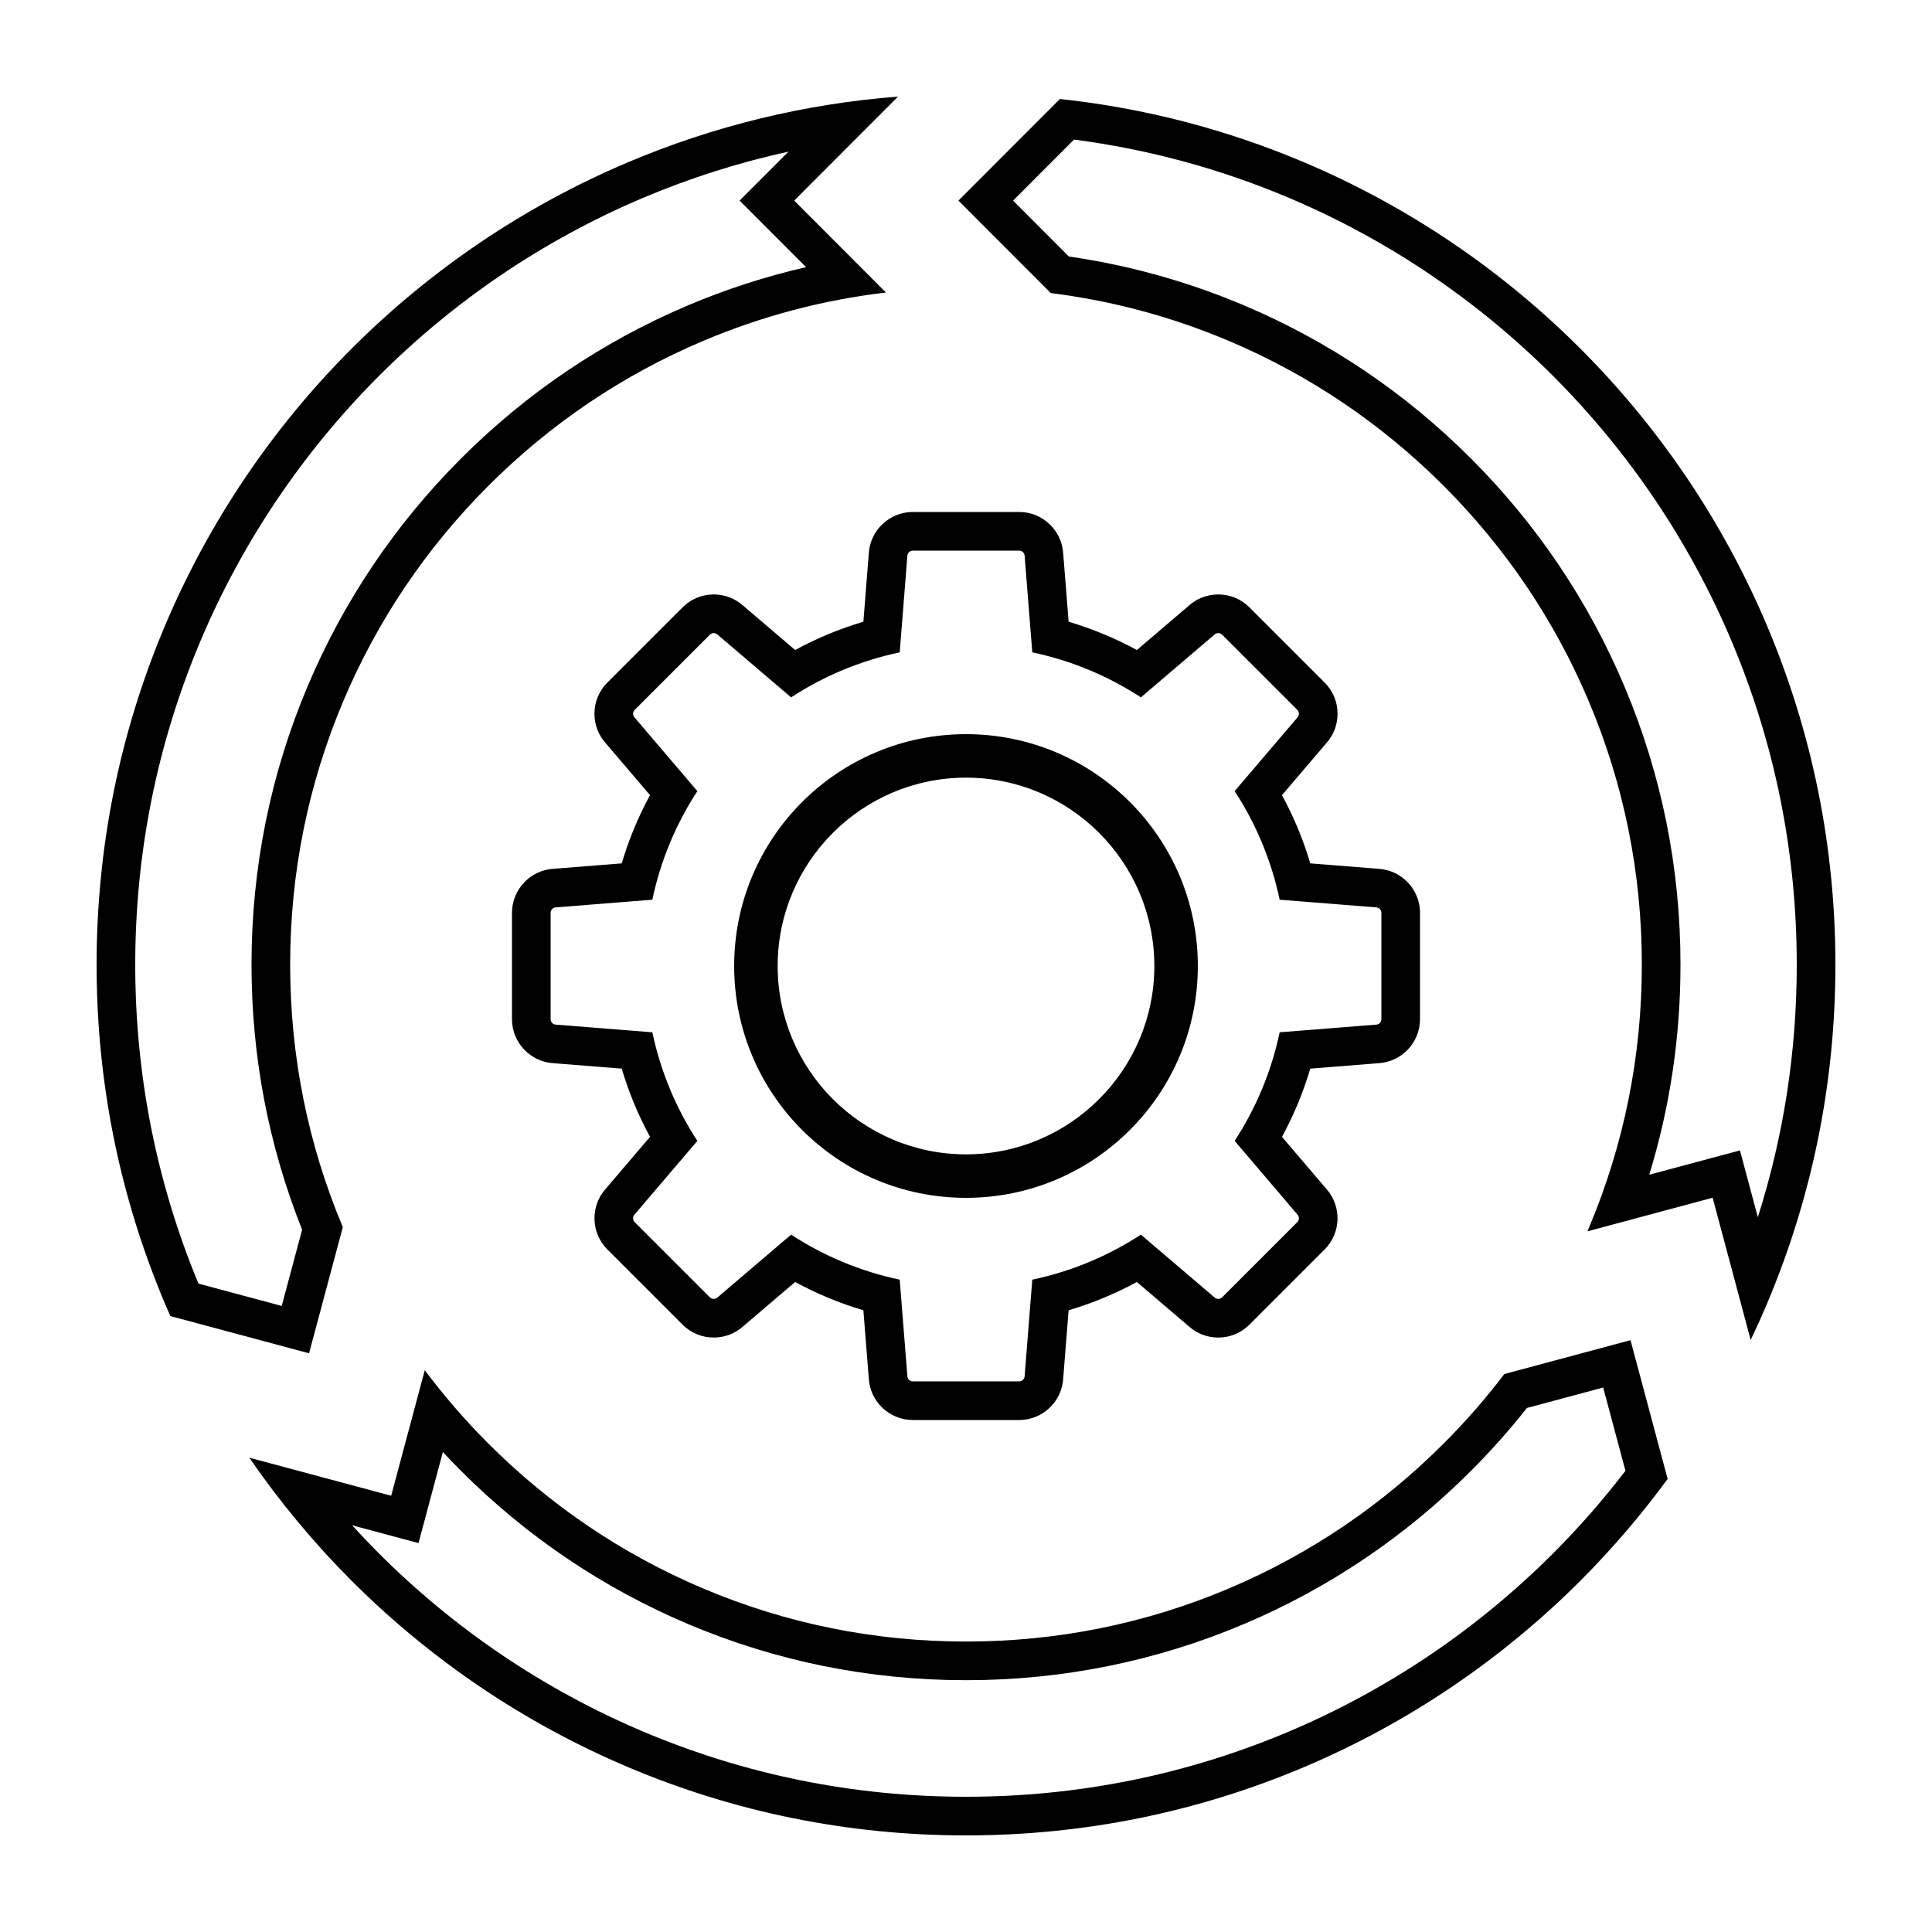
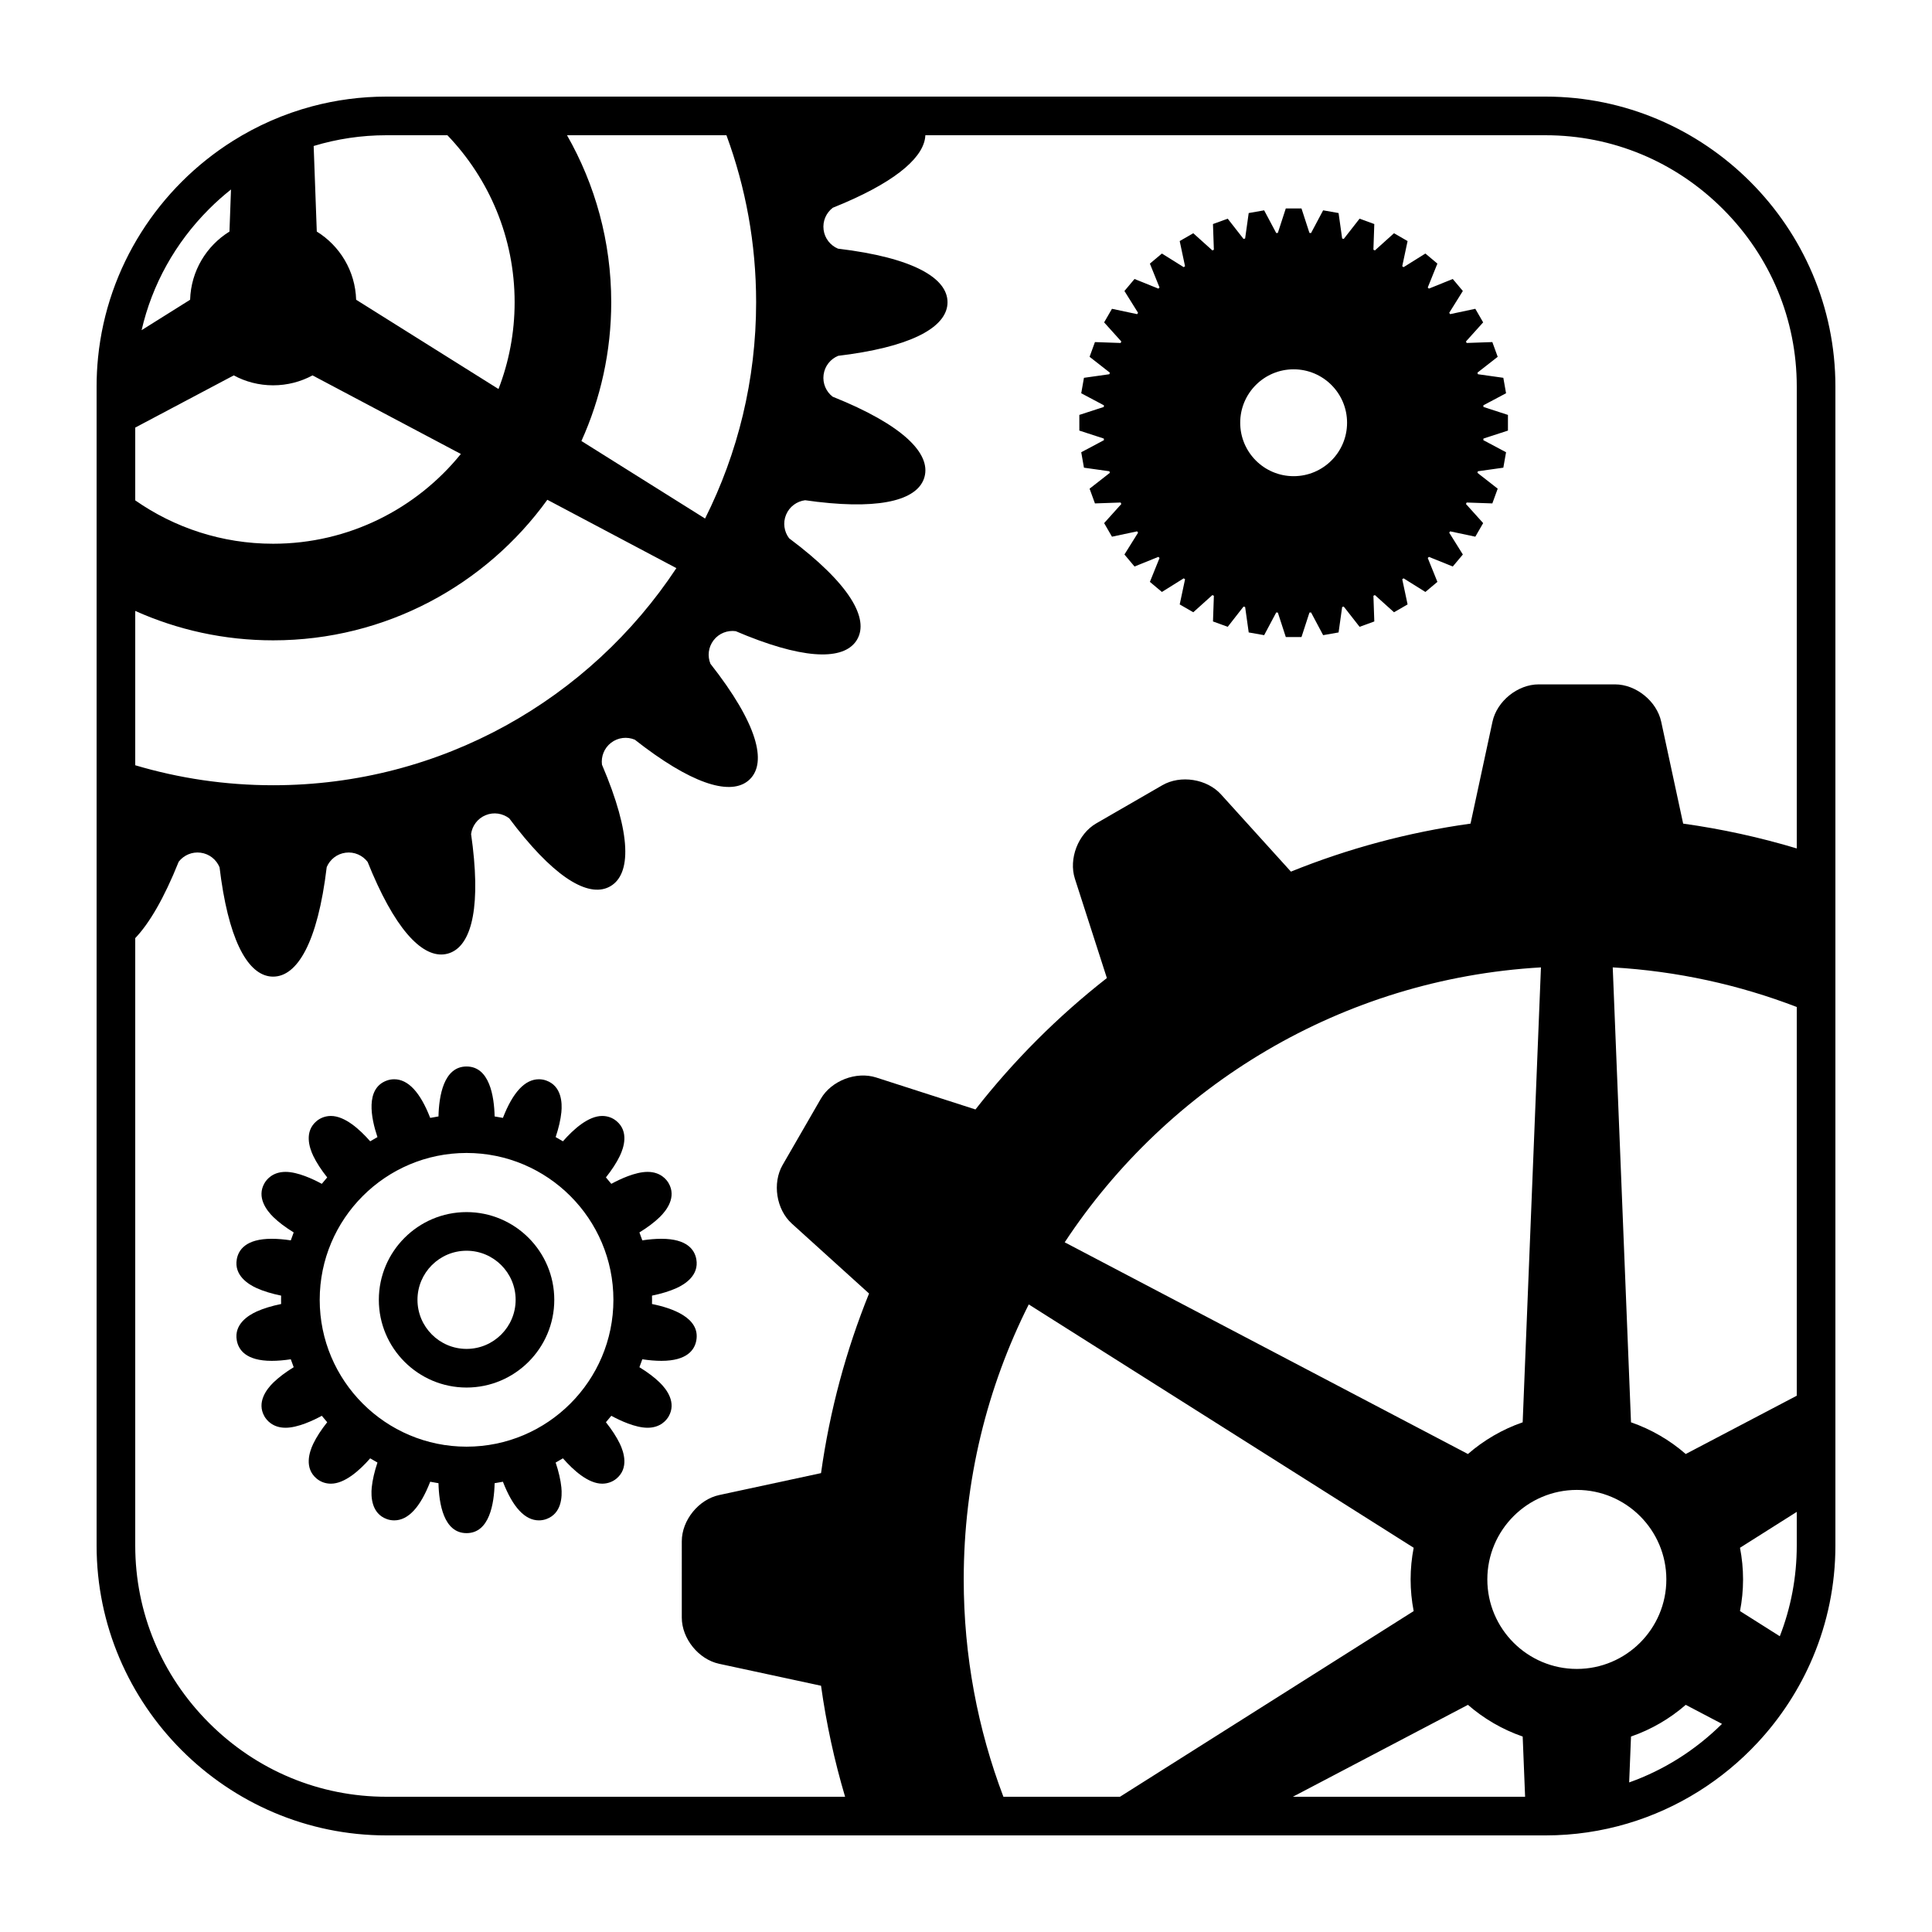
<svg xmlns="http://www.w3.org/2000/svg" version="1.1" x="0px" y="0px" width="1000px" height="1000px" viewBox="0 0 1000 1000" style="enable-background:new 0 0 1000 1000;" xml:space="preserve">
  <g id="Systemd">
    <g>
-       <g>
-         <path d="M909.852,630.016l-4.078-15.243l-5.173-19.335l-19.331,5.188l-27.623,7.412c10.741-35.026,16.168-71.451,16.168-108.714     c0-50.007-9.772-98.5-29.045-144.134c-18.623-44.098-45.291-83.706-79.26-117.726c-33.973-34.023-73.525-60.732-117.561-79.386     c-29.071-12.314-59.549-20.815-90.702-25.305l-28.897-28.941l31.543-31.592c38.324,4.973,75.781,15.137,111.482,30.26     c25.484,10.795,50.062,24.155,73.052,39.709c22.763,15.401,44.167,33.088,63.618,52.568     c19.453,19.482,37.113,40.921,52.492,63.718c15.534,23.028,28.876,47.646,39.654,73.17C918.625,384.785,930,441.193,930,499.323     C930,544.152,923.236,587.953,909.852,630.016 M906.151,693.566c2.967-6.209,5.794-12.479,8.465-18.804     C938.095,619.169,950,560.143,950,499.323s-11.905-119.845-35.384-175.439c-11.282-26.715-25.245-52.478-41.499-76.573     c-16.091-23.854-34.568-46.282-54.919-66.664c-20.351-20.381-42.746-38.887-66.563-55.002     c-24.06-16.277-49.784-30.261-76.459-41.561C634.603,66.896,592.196,55.91,548.6,51.238l-52.514,52.594l47.789,47.86     c31.763,3.962,62.658,12.257,92.273,24.802c41.649,17.643,79.065,42.91,111.208,75.102     c32.143,32.189,57.372,69.662,74.988,111.375c18.228,43.158,27.47,89.035,27.47,136.353c0,47.318-9.242,93.193-27.47,136.354     c-0.234,0.556-0.476,1.106-0.713,1.66l64.821-17.396L906.151,693.566L906.151,693.566z M821.632,637.337h-0.005H821.632z" />
-         <path d="M500,930c-58.034,0-114.348-11.39-167.375-33.854c-25.482-10.793-50.061-24.153-73.052-39.709     c-22.766-15.404-44.171-33.091-63.618-52.568c-4.679-4.686-9.256-9.488-13.725-14.396l15.057,4.04l19.331,5.188l5.173-19.336     l7.437-27.795c3.032,3.261,6.121,6.467,9.264,9.613c33.972,34.023,73.525,60.732,117.559,79.385     c45.576,19.307,94.008,29.096,143.95,29.096c49.943,0,98.375-9.789,143.949-29.096c44.035-18.652,83.588-45.361,117.561-79.385     c10.213-10.23,19.887-21.11,28.821-32.414l39.47-10.592l11.53,43.097c-11.496,15.001-24.01,29.298-37.286,42.595     c-19.449,19.479-40.854,37.166-63.617,52.568c-22.99,15.555-47.568,28.914-73.053,39.709C614.348,918.61,558.035,930,500,930      M500,950c60.728,0,119.665-11.922,175.176-35.438c26.675-11.299,52.399-25.282,76.459-41.561     c23.817-16.115,46.213-34.62,66.563-55.001c16.275-16.301,31.348-33.913,44.964-52.513l-19.214-71.814l-65.299,17.523     c-9.559,12.572-19.997,24.541-31.293,35.854c-32.143,32.19-69.559,57.458-111.208,75.101     c-43.095,18.256-88.901,27.512-136.148,27.512s-93.054-9.256-136.148-27.512c-41.649-17.643-79.065-42.91-111.208-75.101     c-11.888-11.905-22.827-24.536-32.788-37.833l-17.385,64.978l-73.433-19.707c15.579,22.677,33.313,44.031,52.764,63.512     c20.351,20.381,42.747,38.886,66.563,55.001c24.06,16.278,49.783,30.262,76.459,41.561C380.335,938.078,439.272,950,500,950     L500,950z" />
-         <path d="M145.817,675.96l-43.091-11.563C81.011,612.037,70,556.513,70,499.323c0-58.132,11.375-114.541,33.808-167.658     c10.779-25.523,24.121-50.142,39.655-73.17c15.378-22.797,33.039-44.234,52.491-63.717c19.45-19.479,40.854-37.166,63.618-52.568     c22.992-15.556,47.57-28.916,73.053-39.71c24.459-10.361,49.701-18.384,75.493-24.012l-11.195,11.213l-14.109,14.131     l14.109,14.131l20.289,20.32c-20.891,4.786-41.354,11.404-61.161,19.795c-44.035,18.653-83.588,45.362-117.56,79.386     c-33.97,34.021-60.638,73.629-79.262,117.726c-19.272,45.635-29.044,94.129-29.044,144.134c0,47.462,8.809,93.575,26.19,137.173     L145.817,675.96 M159.965,700.464l17.474-65.309c-18.082-43.008-27.253-88.704-27.253-135.832     c0-47.317,9.242-93.194,27.469-136.353c17.617-41.713,42.848-79.186,74.989-111.375c32.143-32.191,69.559-57.459,111.208-75.102     c30.375-12.867,62.099-21.257,94.723-25.092l-47.498-47.57L464.826,50c-48.32,3.722-95.274,15.137-140.002,34.084     c-26.676,11.3-52.399,25.283-76.459,41.561c-23.816,16.115-46.213,34.621-66.563,55.002     c-20.351,20.382-38.828,42.811-54.919,66.664c-16.254,24.096-30.217,49.858-41.499,76.573C61.904,379.479,50,438.504,50,499.323     s11.904,119.846,35.384,175.439c0.909,2.151,1.841,4.295,2.784,6.435L159.965,700.464L159.965,700.464z" />
-       </g>
-       <path d="M527.512,285c1.572,0,2.847,1.274,2.847,2.847l3.952,49.804c20.364,4.283,39.352,12.299,56.215,23.299l38.022-32.432    c0.557-0.556,1.285-0.834,2.014-0.834s1.457,0.278,2.013,0.834l38.907,38.91c1.111,1.109,1.111,2.912,0,4.023l-32.431,38.023    c11.001,16.863,19.017,35.852,23.298,56.214l49.806,3.954c1.571,0,2.846,1.273,2.846,2.846v55.023    c0,1.572-1.274,2.848-2.846,2.848l-49.806,3.953c-4.281,20.361-12.297,39.349-23.298,56.214l32.431,38.021    c1.111,1.113,1.111,2.913,0,4.026l-38.907,38.908c-0.556,0.555-1.284,0.833-2.013,0.833s-1.457-0.278-2.014-0.833l-38.022-32.432    c-16.863,11.001-35.851,19.015-56.215,23.298l-3.952,49.805c0,1.571-1.274,2.847-2.847,2.847h-55.023    c-1.572,0-2.848-1.275-2.848-2.847l-3.952-49.805c-20.362-4.283-39.351-12.297-56.214-23.298l-38.023,32.432    c-0.555,0.555-1.283,0.833-2.012,0.833s-1.457-0.278-2.014-0.833l-38.908-38.908c-1.111-1.113-1.111-2.913,0-4.026l32.432-38.021    c-11-16.865-19.016-35.853-23.298-56.214l-49.806-3.953c-1.571,0-2.846-1.275-2.846-2.848v-55.023    c0-1.572,1.274-2.846,2.846-2.846l49.806-3.954c4.282-20.362,12.298-39.351,23.298-56.214l-32.432-38.023    c-1.111-1.111-1.111-2.914,0-4.023l38.908-38.91c0.557-0.556,1.285-0.834,2.014-0.834s1.457,0.278,2.012,0.834l38.023,32.432    c16.863-11,35.852-19.016,56.214-23.299l3.952-49.804c0-1.572,1.275-2.847,2.848-2.847H527.512 M500,620    c66.274,0,120-53.726,120-120c0-66.273-53.726-120-120-120c-66.273,0-120,53.727-120,120C380,566.274,433.727,620,500,620     M527.512,265h-55.023c-12.211,0-22.215,9.627-22.818,21.689l-2.786,35.108c-12.257,3.642-24.067,8.538-35.324,14.644    l-26.796-22.857c-4.207-3.812-9.605-5.9-15.324-5.9c-6.104,0-11.84,2.377-16.155,6.691l-38.909,38.91    c-4.311,4.307-6.691,10.047-6.691,16.154c0,5.72,2.088,11.119,5.904,15.326l22.854,26.794    c-6.105,11.257-11.002,23.067-14.644,35.324l-35.109,2.787C274.627,450.275,265,460.279,265,472.488v55.023    c0,12.21,9.627,22.214,21.688,22.818l35.11,2.787c3.642,12.257,8.537,24.066,14.643,35.323l-22.866,26.808    c-8.092,8.951-7.827,22.828,0.791,31.459l38.918,38.918c4.321,4.316,10.056,6.69,16.155,6.69c5.718,0,11.115-2.087,15.322-5.899    l26.798-22.856c11.255,6.104,23.065,10.999,35.324,14.642l2.786,35.109C450.273,725.373,460.277,735,472.488,735h55.023    c12.21,0,22.214-9.628,22.817-21.69l2.786-35.108c12.26-3.643,24.068-8.537,35.325-14.642l26.8,22.859    c4.207,3.811,9.604,5.896,15.321,5.896c6.1,0,11.834-2.374,16.148-6.685l38.914-38.915c8.626-8.641,8.89-22.518,0.8-31.468    l-22.864-26.807c6.105-11.259,11-23.066,14.643-35.324l35.109-2.787C725.373,549.726,735,539.722,735,527.512v-55.023    c0-12.209-9.627-22.213-21.688-22.817l-35.11-2.787c-3.642-12.257-8.538-24.067-14.643-35.324l22.854-26.796    c3.813-4.207,5.901-9.605,5.901-15.324c0-6.106-2.379-11.846-6.698-16.16l-38.9-38.903c-4.314-4.315-10.052-6.692-16.155-6.692    c-5.719,0-11.117,2.088-15.325,5.901l-26.796,22.856c-11.257-6.105-23.067-11.002-35.325-14.644l-2.786-35.107    C549.726,274.628,539.722,265,527.512,265L527.512,265z M500,597.49c-53.756,0-97.488-43.733-97.488-97.49    c0-53.758,43.732-97.491,97.488-97.491c53.755,0,97.488,43.733,97.488,97.491C597.488,553.757,553.755,597.49,500,597.49    L500,597.49z" />
+       <path d="M767.766,209.8l11.764-6.259l-1.408-7.99l-13.173-1.854c-0.072-0.274-0.148-0.547-0.223-0.821l10.481-8.195l-2.774-7.624    l-13.297,0.462c-0.118-0.257-0.238-0.514-0.36-0.77l8.9-9.891l-4.057-7.026l-13.03,2.768c-0.159-0.229-0.316-0.461-0.478-0.689    l7.053-11.296l-5.215-6.215l-12.357,4.991c-0.195-0.197-0.392-0.393-0.588-0.588l4.988-12.359l-6.216-5.215l-11.294,7.055    c-0.228-0.161-0.459-0.318-0.689-0.478l2.766-13.031l-7.026-4.057l-9.889,8.901c-0.256-0.121-0.513-0.241-0.771-0.36l0.461-13.296    l-7.625-2.775l-8.192,10.482c-0.272-0.075-0.546-0.15-0.821-0.223l-1.855-13.172l-7.99-1.409l-6.257,11.763    c-0.276-0.025-0.554-0.051-0.832-0.074l-4.118-12.67h-8.117l-4.118,12.67c-0.278,0.023-0.556,0.049-0.832,0.074l-6.257-11.763    l-7.993,1.41l-1.853,13.171c-0.275,0.072-0.548,0.148-0.822,0.222l-8.191-10.481l-7.628,2.776l0.463,13.294    c-0.257,0.119-0.515,0.239-0.771,0.36l-9.888-8.899l-7.029,4.058l2.768,13.028c-0.229,0.16-0.462,0.316-0.69,0.479l-11.292-7.053    l-6.218,5.217l4.99,12.355c-0.197,0.196-0.395,0.393-0.59,0.59l-12.355-4.989l-5.217,6.217l7.054,11.291    c-0.161,0.229-0.318,0.461-0.479,0.691l-13.028-2.767l-4.057,7.029l8.898,9.886c-0.121,0.257-0.241,0.514-0.36,0.772    l-13.294-0.461l-2.773,7.626l10.479,8.189c-0.074,0.275-0.15,0.549-0.223,0.825l-13.169,1.854l-1.408,7.992l11.761,6.255    c-0.025,0.278-0.053,0.556-0.075,0.835l-12.667,4.119l0.002,8.115l12.665,4.118c0.022,0.279,0.05,0.557,0.075,0.835l-11.762,6.256    l1.411,7.991l13.168,1.853c0.071,0.275,0.147,0.55,0.223,0.825l-10.479,8.191l2.776,7.625l13.291-0.462    c0.12,0.258,0.239,0.517,0.362,0.773l-8.898,9.887l4.059,7.027l13.025-2.767c0.16,0.23,0.317,0.463,0.48,0.692l-7.053,11.292    l5.217,6.216l12.354-4.989c0.195,0.198,0.393,0.395,0.591,0.591l-4.987,12.354l6.216,5.216l11.29-7.053    c0.229,0.162,0.462,0.319,0.692,0.48l-2.766,13.026l7.027,4.058l9.886-8.898c0.257,0.122,0.516,0.242,0.773,0.361l-0.461,13.292    l7.625,2.776l8.189-10.48c0.275,0.075,0.549,0.151,0.825,0.223l1.854,13.168l7.99,1.41l6.256-11.761    c0.277,0.025,0.556,0.051,0.834,0.074l4.12,12.667l8.114,0l4.118-12.667c0.278-0.023,0.556-0.049,0.834-0.074l6.257,11.76    l7.991-1.408l1.853-13.169c0.275-0.073,0.55-0.148,0.824-0.223l8.192,10.479l7.625-2.774l-0.463-13.294    c0.259-0.119,0.515-0.239,0.771-0.36l9.889,8.897l7.027-4.056l-2.767-13.029c0.229-0.16,0.461-0.317,0.689-0.479l11.294,7.052    l6.216-5.214l-4.99-12.357c0.197-0.196,0.394-0.392,0.589-0.589l12.357,4.988l5.216-6.214l-7.055-11.294    c0.161-0.229,0.318-0.46,0.479-0.69l13.029,2.765l4.058-7.025l-8.901-9.889c0.121-0.256,0.24-0.514,0.359-0.771l13.297,0.46    l2.775-7.623l-10.484-8.193c0.076-0.274,0.15-0.547,0.224-0.822l13.172-1.855l1.409-7.989l-11.765-6.258    c0.025-0.277,0.052-0.554,0.074-0.832l12.67-4.121l0.001-8.113l-12.672-4.12C767.817,210.354,767.791,210.077,767.766,209.8z     M669.584,246.467c-15.273,0-27.655-12.381-27.655-27.655s12.382-27.655,27.655-27.655s27.655,12.382,27.655,27.655    S684.857,246.467,669.584,246.467z" />
+       <path d="M800,50H409.127h-41.5h-87.444h-73.34H200c-13.261,0-26.13,1.753-38.397,5.022c-14.703,3.919-28.534,10.029-41.122,17.957    c-38.252,24.09-65.008,64.946-69.73,112.052C50.257,189.957,50,194.95,50,200v31.905v9.72v63.988v83.59v104.082V800    c0,82.5,67.5,150,150,150h243.937h83.812h20.315h83.03h159.1H800c14.711,0,28.939-2.156,42.398-6.151    c26.086-7.741,49.258-22.424,67.357-41.886c11.961-12.861,21.707-27.803,28.609-44.21C945.853,839.954,950,820.438,950,800    v-30.097v-57.981V529.709v-83.953V200C950,117.5,882.5,50,800,50z M376.006,70c9.929,26.939,15.365,56.052,15.365,86.439    c0,40.252-9.527,78.275-26.428,111.958l-64-40.132c9.908-21.927,15.428-46.244,15.428-71.827c0-31.417-8.328-60.923-22.884-86.438    H376.006z M200,70h31.574c21.539,22.466,34.797,52.93,34.797,86.438c0,15.823-2.963,30.966-8.351,44.912l-73.683-46.204    c-0.44-14.917-8.47-27.924-20.369-35.291l-1.616-44.289C174.418,71.9,187.072,70,200,70z M108.205,108.205    c3.619-3.62,7.415-6.993,11.359-10.127l-0.795,21.781c-11.898,7.367-19.926,20.375-20.366,35.292l-25.109,15.745    C78.697,147.4,90.634,125.776,108.205,108.205z M70,221.312l50.986-27.007c6.066,3.272,13.008,5.133,20.385,5.133    c7.379,0,14.322-1.861,20.39-5.136l76.78,40.671c-22.936,28.322-57.972,46.465-97.17,46.465c-26.517,0-51.121-8.31-71.371-22.449    V221.312z M70,316.208c21.807,9.782,45.963,15.23,71.371,15.23c58.354,0,110.121-28.717,141.934-72.753l66.789,35.377    c-44.731,67.704-121.504,112.378-208.723,112.378c-24.801,0-48.756-3.617-71.371-10.344V316.208z M519.361,930    c-13.265-34.965-20.539-72.874-20.539-112.491c0-51.183,12.135-99.528,33.658-142.338l199.236,125.947    c-1.028,5.31-1.583,10.787-1.583,16.391c0,5.604,0.555,11.077,1.583,16.389L579.7,930H519.361z M788.134,736.185    c-10.513,3.636-20.104,9.253-28.334,16.407L551.087,643.015c53.566-81.211,143.436-136.347,246.504-142.298L788.134,736.185z     M816.17,771.18c25.545,0,46.327,20.786,46.327,46.329c0,25.545-20.782,46.326-46.327,46.326    c-25.546,0-46.329-20.781-46.329-46.326C769.841,791.966,790.624,771.18,816.17,771.18z M669.187,930l90.616-47.576    c8.229,7.158,17.821,12.773,28.336,16.406l1.252,31.17H669.187z M843.253,922.583l0.954-23.753    c10.515-3.635,20.104-9.252,28.333-16.406l18.764,9.851C877.426,906.012,861.057,916.263,843.253,922.583z M930,800    c0,16.283-3.015,32.13-8.777,46.916l-20.601-13.023c1.028-5.307,1.585-10.781,1.585-16.384c0-5.604-0.557-11.081-1.585-16.391    L930,782.546V800z M930,722.422l-57.465,30.17c-8.228-7.154-17.817-12.771-28.331-16.407l-9.456-235.468    c33.4,1.929,65.41,9.028,95.252,20.5V722.422z M930,439.148c-19.036-5.718-38.675-10.04-58.802-12.846l-11.365-52.759    c-2.289-10.621-13.047-19.312-23.912-19.312h-39.504c-10.865,0-21.622,8.691-23.911,19.312l-11.361,52.759    c-32.417,4.519-63.567,12.964-92.966,24.851L632,411.191c-7.294-8.055-20.954-10.198-30.362-4.768l-34.213,19.752    c-9.405,5.433-14.379,18.337-11.053,28.676l16.545,51.387c-25.339,19.826-48.191,42.679-68.018,68.016l-51.385-16.542    c-10.342-3.328-23.245,1.645-28.679,11.054l-19.751,34.211c-5.431,9.408-3.287,23.071,4.768,30.362l39.963,36.179    c-11.886,29.398-20.334,60.549-24.85,92.966l-52.764,11.361c-10.618,2.288-19.308,13.05-19.308,23.911l-0.001,39.504    c0,10.863,8.69,21.622,19.309,23.911l52.764,11.363c2.738,19.659,6.933,38.848,12.453,57.466H200    c-34.559,0-67.158-13.568-91.795-38.205S70,834.559,70,800V485.573c7.247-7.608,14.876-20.525,22.493-39.549    c2.602-3.34,6.845-5.262,11.349-4.669c4.543,0.598,8.171,3.6,9.799,7.555c0.259,2.158,0.535,4.25,0.83,6.276    c-0.001,0.007-0.001,0.014-0.002,0.021c-0.001,0.006-0.003,0.012-0.004,0.019c0.004,0,0.008,0.001,0.012,0.001    c5.059,34.817,15.202,50.276,26.893,50.273c12.385,0.003,23.034-17.35,27.74-56.694c1.648-3.898,5.25-6.854,9.753-7.446    c4.542-0.599,8.824,1.363,11.42,4.763c0.809,2.017,1.618,3.966,2.426,5.847c0.001,0.007,0.003,0.013,0.004,0.02    c0.003,0.02,0.002,0.038,0.005,0.057c0.008-0.001,0.016-0.003,0.022-0.004c13.894,32.296,27.687,44.592,38.974,41.564    c11.279-3.02,17.066-20.561,12.967-55.431c0.004-0.001,0.008-0.003,0.012-0.004c-0.005-0.012-0.011-0.023-0.017-0.035    c-0.246-2.087-0.527-4.235-0.845-6.446c0.576-4.203,3.293-8,7.497-9.742c4.233-1.754,8.878-0.967,12.265,1.646    c1.303,1.738,2.588,3.41,3.854,5.017c0.003,0.008,0.007,0.014,0.01,0.021c0.01,0.023,0.016,0.048,0.025,0.071    c0.009-0.004,0.019-0.009,0.027-0.013c21.772,27.587,38.274,35.891,48.391,30.046c10.723-6.188,11.259-26.541-4.321-62.943    c-0.531-4.209,1.11-8.579,4.721-11.35c3.635-2.79,8.324-3.232,12.272-1.586c1.708,1.343,3.382,2.625,5.021,3.85    c0.005,0.006,0.01,0.011,0.015,0.017c0.004,0.005,0.006,0.009,0.01,0.014c0.003-0.002,0.005-0.005,0.008-0.007    c28.199,21.044,46.304,24.802,54.567,16.533c8.759-8.755,4.021-28.555-20.476-59.705c-1.59-3.922-1.132-8.557,1.633-12.158    c2.795-3.645,7.226-5.285,11.474-4.705c1.975,0.844,3.902,1.642,5.782,2.392c0.018,0.013,0.035,0.023,0.053,0.036    c0.011,0.008,0.02,0.018,0.029,0.025c0.005-0.008,0.01-0.015,0.016-0.022c32.66,13.013,51.122,11.967,56.962,1.845    c6.194-10.723-3.508-28.62-35.229-52.369c-2.552-3.377-3.31-7.973-1.571-12.168c1.757-4.245,5.611-6.976,9.865-7.515    c2.126,0.305,4.194,0.575,6.204,0.813c0.02,0.008,0.04,0.014,0.061,0.021c0.032,0.014,0.062,0.031,0.094,0.045    c0.006-0.016,0.011-0.03,0.017-0.046c34.872,4.101,52.412-1.688,55.432-12.97c3.208-11.959-10.796-26.736-47.583-41.466    c-3.339-2.602-5.26-6.845-4.667-11.347c0.597-4.544,3.602-8.174,7.559-9.801c2.155-0.258,4.243-0.534,6.267-0.828    c0.009,0.001,0.018,0.001,0.025,0.002c0.007,0.001,0.014,0.003,0.02,0.004c0-0.004,0.001-0.009,0.001-0.013    c34.818-5.06,50.276-15.204,50.272-26.895c0.004-12.381-17.348-23.032-56.695-27.738c-3.897-1.649-6.852-5.25-7.443-9.751    c-0.6-4.544,1.363-8.827,4.764-11.423c2.016-0.808,3.963-1.616,5.842-2.423c0.008-0.001,0.016-0.003,0.023-0.004    c0.02-0.002,0.038-0.002,0.057-0.004c-0.002-0.008-0.003-0.016-0.004-0.024c28.66-12.33,41.559-24.58,41.984-35.07H800    c34.559,0,67.158,13.568,91.795,38.205S930,165.441,930,200V439.148z" />
+       <path d="M337.473,674.955c0.016-0.722,0.027-1.445,0.027-2.171c0-0.727-0.012-1.45-0.027-2.173    c4.767-0.962,9.203-2.316,12.65-3.877c4.473-2.025,11.758-6.657,10.297-14.92c-0.852-4.845-4.682-10.619-18.087-10.619    c-3.028,0-6.41,0.288-9.873,0.811c-0.468-1.383-0.97-2.75-1.497-4.104c4.142-2.531,7.839-5.316,10.539-7.958    c3.511-3.433,8.772-10.277,4.574-17.541c-1.013-1.756-4.102-5.839-10.893-5.839c-6.375,0-14.367,3.797-18.77,6.188    c-0.908-1.13-1.839-2.24-2.795-3.328c3.034-3.802,5.562-7.691,7.199-11.103c2.125-4.428,4.729-12.659-1.699-18.046    c-2.068-1.738-4.635-2.657-7.422-2.657c-7.16,0-14.797,6.818-20.325,13.116c-1.237-0.754-2.494-1.479-3.767-2.177    c1.547-4.604,2.59-9.117,2.961-12.878c0.483-4.887,0.115-13.512-7.769-16.376c-1.235-0.45-2.532-0.679-3.854-0.679    c-7.227,0-13.488,6.736-18.637,19.997c-1.418-0.282-2.847-0.536-4.287-0.755c-0.244-10.471-2.631-25.849-14.529-25.849    c-11.899,0-14.286,15.378-14.531,25.849c-1.439,0.219-2.867,0.473-4.285,0.754c-5.145-13.26-11.408-19.996-18.64-19.996    c-1.32,0-2.615,0.229-3.849,0.678c-11.18,4.068-8.164,19.334-4.813,29.256c-1.272,0.698-2.528,1.422-3.764,2.175    c-5.526-6.298-13.161-13.114-20.325-13.114c-2.746,0-5.383,0.943-7.416,2.65c-6.438,5.396-3.831,13.629-1.705,18.057    c1.639,3.41,4.166,7.299,7.199,11.098c-0.957,1.088-1.888,2.197-2.795,3.328c-4.402-2.393-12.388-6.188-18.765-6.188    c-6.797,0-9.887,4.086-10.893,5.83c-4.208,7.273,1.058,14.119,4.571,17.553c2.699,2.639,6.396,5.423,10.537,7.954    c-0.529,1.354-1.03,2.721-1.498,4.104c-3.461-0.522-6.842-0.812-9.868-0.812c-13.409,0-17.239,5.779-18.089,10.612    c-1.467,8.273,5.823,12.905,10.299,14.931c3.445,1.558,7.881,2.912,12.646,3.874c-0.016,0.723-0.027,1.446-0.027,2.173    s0.012,1.45,0.027,2.174c-4.768,0.961-9.203,2.315-12.648,3.875c-4.474,2.024-11.76,6.657-10.3,14.913    c0.85,4.849,4.677,10.628,18.089,10.628c3.027,0,6.41-0.289,9.871-0.812c0.469,1.384,0.97,2.751,1.498,4.104    c-4.143,2.53-7.838,5.315-10.539,7.955c-3.511,3.433-8.773,10.278-4.575,17.54c1.013,1.757,4.102,5.842,10.896,5.842    c6.376,0,14.365-3.795,18.768-6.188c0.907,1.131,1.839,2.241,2.795,3.329c-3.035,3.8-5.562,7.689-7.199,11.1    c-2.126,4.427-4.73,12.659,1.699,18.048c2.069,1.738,4.636,2.657,7.422,2.657c7.162,0,14.797-6.817,20.326-13.115    c1.236,0.754,2.493,1.478,3.766,2.177c-1.547,4.604-2.59,9.115-2.962,12.875c-0.483,4.887-0.116,13.514,7.769,16.377    c1.234,0.45,2.532,0.679,3.855,0.679c7.229,0,13.492-6.736,18.637-19.996c1.418,0.282,2.847,0.536,4.287,0.755    c0.244,10.469,2.631,25.848,14.531,25.848h0.004c11.894-0.005,14.279-15.381,14.523-25.848c1.439-0.219,2.868-0.473,4.287-0.755    c5.143,13.26,11.407,19.996,18.641,19.996c1.32,0,2.617-0.228,3.844-0.675c7.895-2.868,8.261-11.496,7.776-16.384    c-0.372-3.759-1.415-8.271-2.962-12.873c1.272-0.698,2.529-1.423,3.766-2.177c5.526,6.298,13.161,13.114,20.328,13.114    c2.745,0,5.381-0.942,7.417-2.651c6.435-5.397,3.827-13.629,1.7-18.055c-1.637-3.409-4.165-7.297-7.197-11.098    c0.955-1.088,1.887-2.197,2.794-3.328c4.399,2.392,12.387,6.188,18.766,6.188c6.794,0,9.885-4.083,10.897-5.836    c4.2-7.271-1.065-14.115-4.578-17.547c-2.699-2.639-6.396-5.422-10.536-7.952c0.528-1.354,1.03-2.723,1.498-4.106    c3.46,0.522,6.841,0.812,9.867,0.812c13.407,0,17.239-5.775,18.094-10.619C362.488,682.035,347.74,677.014,337.473,674.955z     M241.49,748.794c-41.912,0-76.01-34.098-76.01-76.01s34.098-76.01,76.01-76.01s76.01,34.098,76.01,76.01    S283.402,748.794,241.49,748.794z" />
+       <path d="M241.49,627.379c-25.037,0-45.406,20.369-45.406,45.405s20.369,45.405,45.406,45.405    c25.036,0,45.404-20.369,45.404-45.405S266.526,627.379,241.49,627.379z M241.49,698.189c-14.009,0-25.406-11.396-25.406-25.405    s11.397-25.405,25.406-25.405c14.008,0,25.404,11.396,25.404,25.405S255.498,698.189,241.49,698.189z" />
    </g>
  </g>
  <g id="Layer_1">
</g>
</svg>
